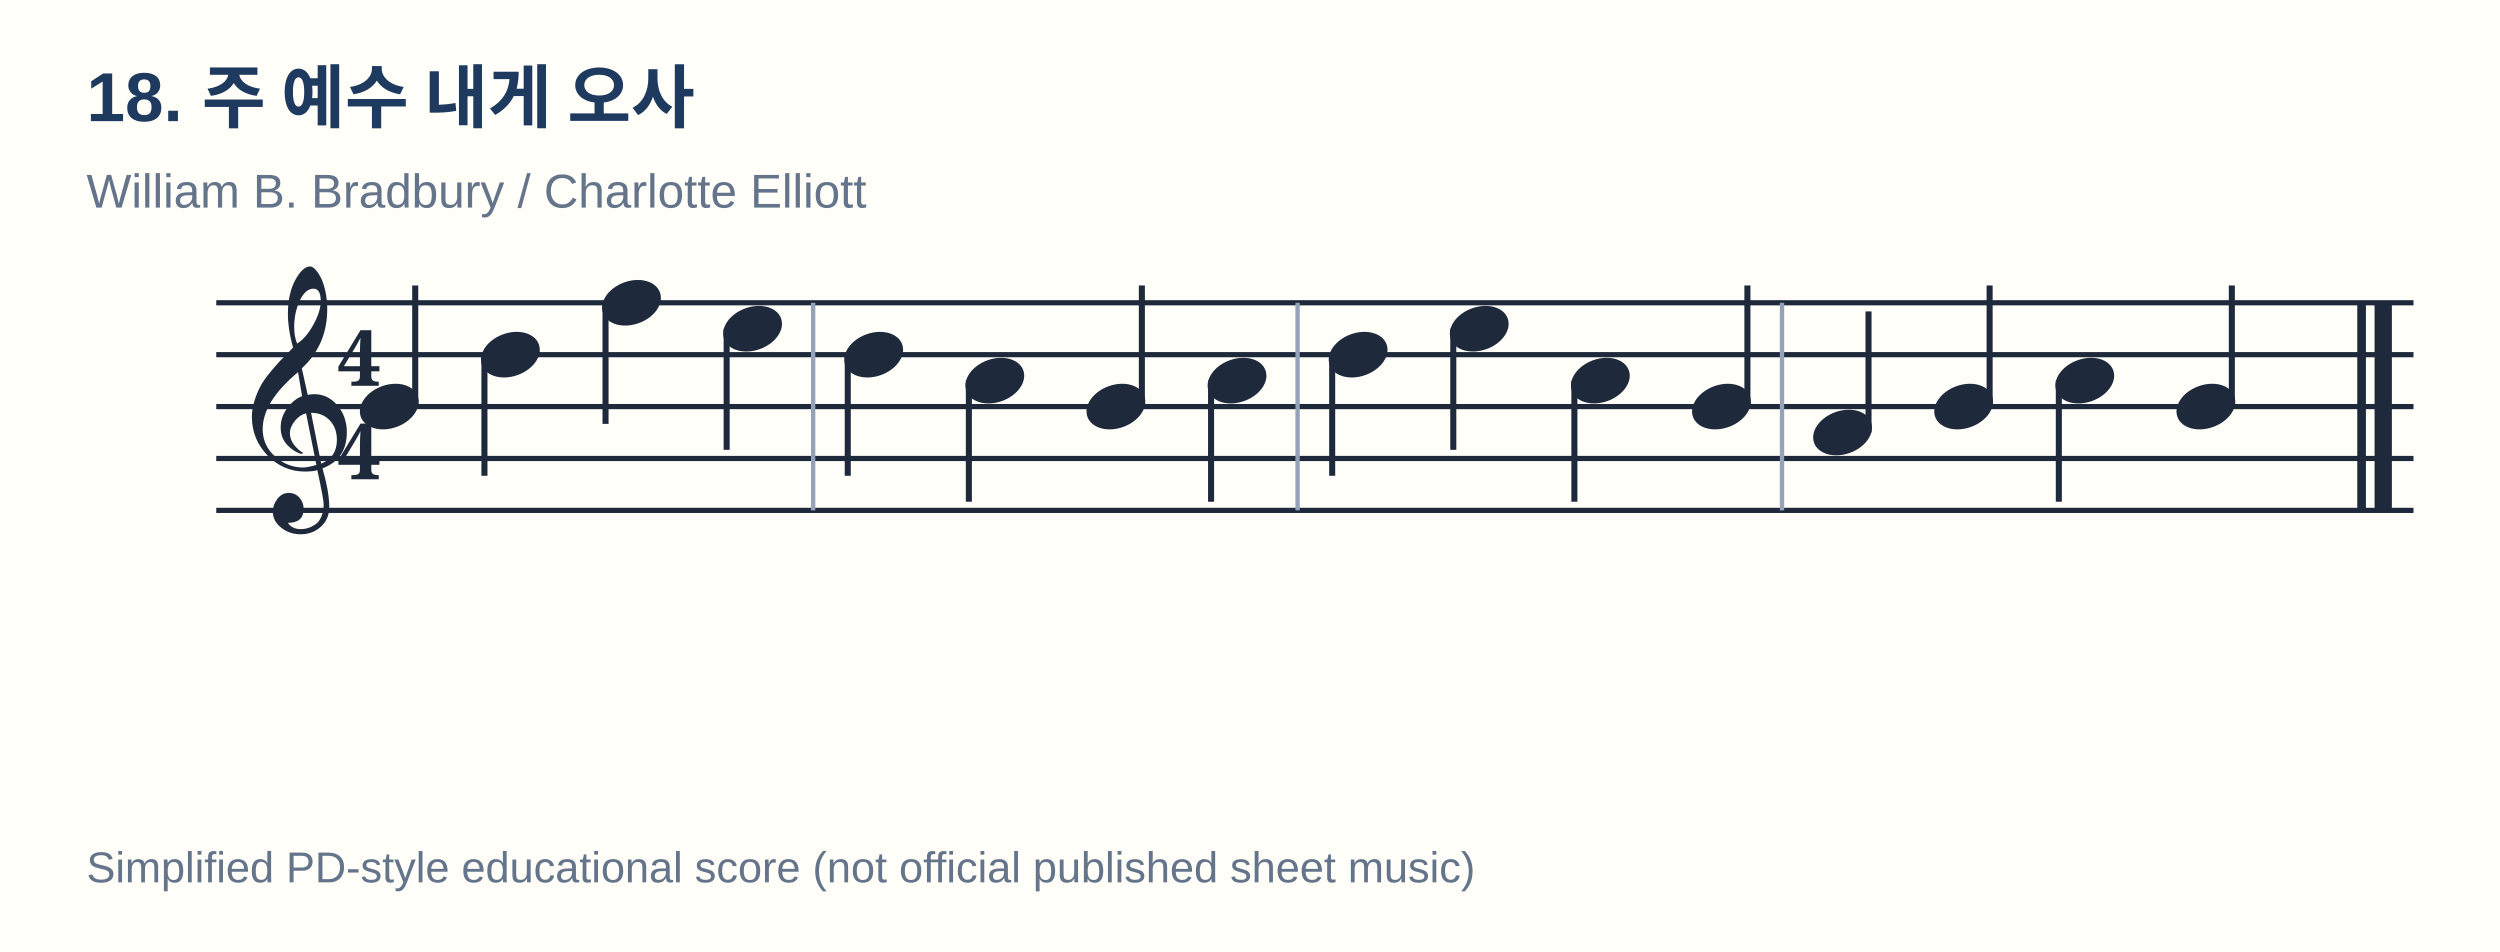
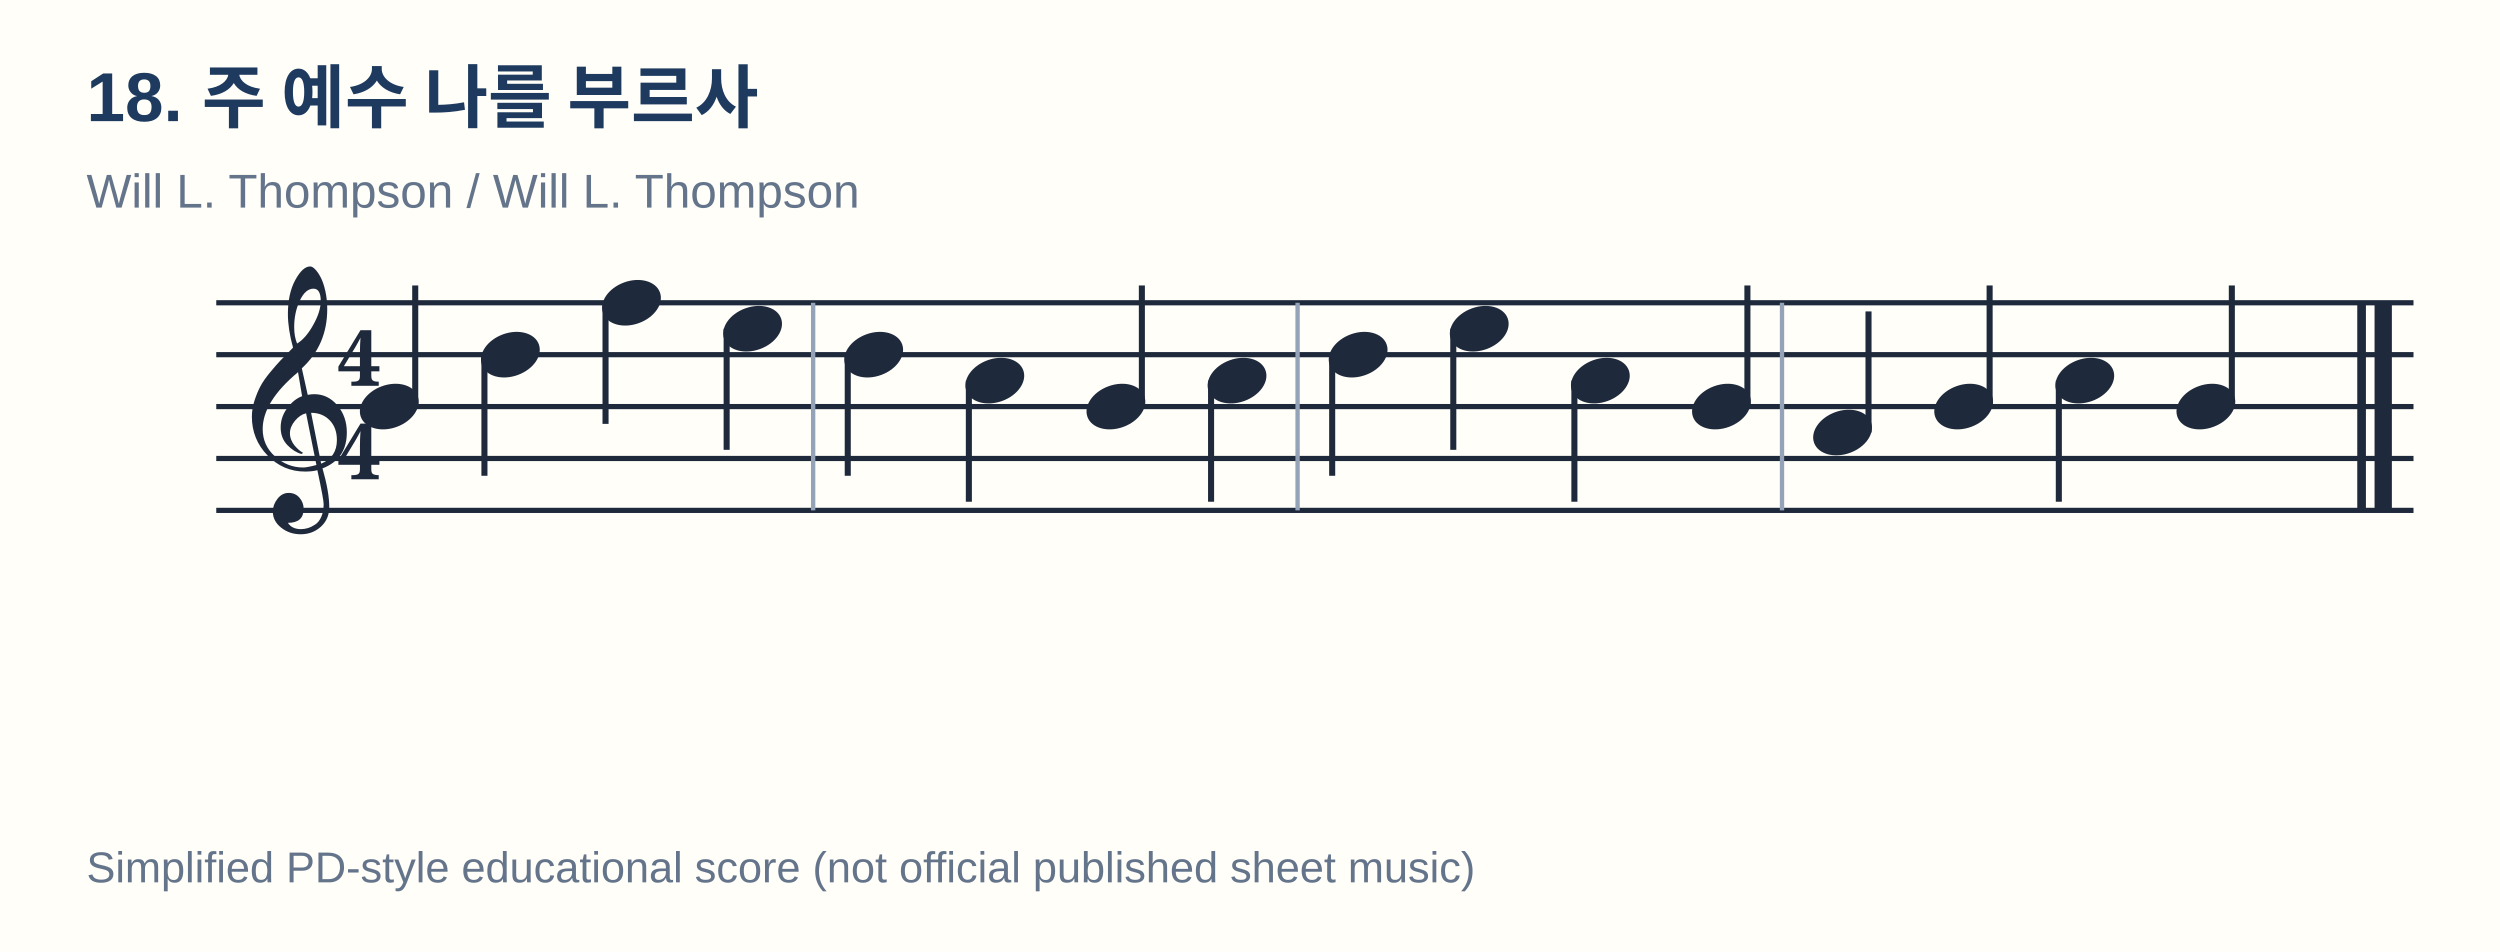
<svg xmlns="http://www.w3.org/2000/svg" width="578" height="220" viewBox="0 0 578 220">
  <rect width="100%" height="100%" fill="#FFFEF8" />
-   <text x="20" y="28" font-family="Malgun Gothic, Arial, sans-serif" font-size="16" font-weight="bold" fill="#1E3A5F">18. 주 예수 내게 오사</text>
-   <text x="20" y="48" font-family="Arial, sans-serif" font-size="11" fill="#64748B">William B. Bradbury / Charlotte Elliott</text>
+   <text x="20" y="28" font-family="Malgun Gothic, Arial, sans-serif" font-size="16" font-weight="bold" fill="#1E3A5F">18. 주 예수 나를 부르사</text>
+   <text x="20" y="48" font-family="Arial, sans-serif" font-size="11" fill="#64748B">Will L. Thompson / Will L. Thompson</text>
  <line x1="50" y1="70" x2="558" y2="70" stroke="#1E293B" stroke-width="1.2" />
  <line x1="50" y1="82" x2="558" y2="82" stroke="#1E293B" stroke-width="1.2" />
  <line x1="50" y1="94" x2="558" y2="94" stroke="#1E293B" stroke-width="1.2" />
  <line x1="50" y1="106" x2="558" y2="106" stroke="#1E293B" stroke-width="1.2" />
  <line x1="50" y1="118" x2="558" y2="118" stroke="#1E293B" stroke-width="1.2" />
  <text x="52" y="108.4" font-family="serif" font-size="52" fill="#1E293B">𝄞</text>
  <text x="78" y="89.2" font-family="serif" font-size="18" font-weight="bold" fill="#1E293B">4</text>
  <text x="78" y="110.8" font-family="serif" font-size="18" font-weight="bold" fill="#1E293B">4</text>
  <ellipse cx="90" cy="94.0" rx="7" ry="5" fill="#1E293B" transform="rotate(-20 90 94.0)" />
  <line x1="96" y1="94.0" x2="96" y2="66.0" stroke="#1E293B" stroke-width="1.4" />
  <ellipse cx="118" cy="82.0" rx="7" ry="5" fill="#1E293B" transform="rotate(-20 118 82.0)" />
  <line x1="112" y1="82.0" x2="112" y2="110.0" stroke="#1E293B" stroke-width="1.4" />
  <ellipse cx="146" cy="70.0" rx="7" ry="5" fill="#1E293B" transform="rotate(-20 146 70.0)" />
  <line x1="140" y1="70.0" x2="140" y2="98.0" stroke="#1E293B" stroke-width="1.4" />
  <ellipse cx="174" cy="76.0" rx="7" ry="5" fill="#1E293B" transform="rotate(-20 174 76.0)" />
  <line x1="168" y1="76.0" x2="168" y2="104.0" stroke="#1E293B" stroke-width="1.4" />
  <line x1="188.0" y1="70" x2="188.0" y2="118" stroke="#94A3B8" stroke-width="1" />
  <ellipse cx="202" cy="82.0" rx="7" ry="5" fill="#1E293B" transform="rotate(-20 202 82.0)" />
  <line x1="196" y1="82.0" x2="196" y2="110.0" stroke="#1E293B" stroke-width="1.4" />
  <ellipse cx="230" cy="88.0" rx="7" ry="5" fill="#1E293B" transform="rotate(-20 230 88.0)" />
  <line x1="224" y1="88.0" x2="224" y2="116.0" stroke="#1E293B" stroke-width="1.4" />
  <ellipse cx="258" cy="94.0" rx="7" ry="5" fill="#1E293B" transform="rotate(-20 258 94.0)" />
  <line x1="264" y1="94.0" x2="264" y2="66.0" stroke="#1E293B" stroke-width="1.4" />
  <ellipse cx="286" cy="88.0" rx="7" ry="5" fill="#1E293B" transform="rotate(-20 286 88.0)" />
  <line x1="280" y1="88.0" x2="280" y2="116.0" stroke="#1E293B" stroke-width="1.4" />
  <line x1="300.0" y1="70" x2="300.0" y2="118" stroke="#94A3B8" stroke-width="1" />
  <ellipse cx="314" cy="82.0" rx="7" ry="5" fill="#1E293B" transform="rotate(-20 314 82.0)" />
  <line x1="308" y1="82.0" x2="308" y2="110.0" stroke="#1E293B" stroke-width="1.4" />
  <ellipse cx="342" cy="76.0" rx="7" ry="5" fill="#1E293B" transform="rotate(-20 342 76.0)" />
  <line x1="336" y1="76.0" x2="336" y2="104.0" stroke="#1E293B" stroke-width="1.4" />
  <ellipse cx="370" cy="88.0" rx="7" ry="5" fill="#1E293B" transform="rotate(-20 370 88.0)" />
  <line x1="364" y1="88.0" x2="364" y2="116.0" stroke="#1E293B" stroke-width="1.4" />
  <ellipse cx="398" cy="94.0" rx="7" ry="5" fill="#1E293B" transform="rotate(-20 398 94.0)" />
  <line x1="404" y1="94.0" x2="404" y2="66.0" stroke="#1E293B" stroke-width="1.4" />
  <line x1="412.0" y1="70" x2="412.0" y2="118" stroke="#94A3B8" stroke-width="1" />
  <ellipse cx="426" cy="100.0" rx="7" ry="5" fill="#1E293B" transform="rotate(-20 426 100.0)" />
  <line x1="432" y1="100.0" x2="432" y2="72.0" stroke="#1E293B" stroke-width="1.4" />
  <ellipse cx="454" cy="94.0" rx="7" ry="5" fill="#1E293B" transform="rotate(-20 454 94.0)" />
  <line x1="460" y1="94.0" x2="460" y2="66.0" stroke="#1E293B" stroke-width="1.4" />
  <ellipse cx="482" cy="88.0" rx="7" ry="5" fill="#1E293B" transform="rotate(-20 482 88.0)" />
  <line x1="476" y1="88.0" x2="476" y2="116.0" stroke="#1E293B" stroke-width="1.4" />
  <ellipse cx="510" cy="94.0" rx="7" ry="5" fill="#1E293B" transform="rotate(-20 510 94.0)" />
  <line x1="516" y1="94.0" x2="516" y2="66.0" stroke="#1E293B" stroke-width="1.4" />
  <line x1="546" y1="70" x2="546" y2="118" stroke="#1E293B" stroke-width="2" />
  <line x1="551" y1="70" x2="551" y2="118" stroke="#1E293B" stroke-width="4" />
  <text x="20" y="204" font-family="Arial, sans-serif" font-size="10" fill="#64748B">Simplified PD-style educational score (not official published sheet music)</text>
</svg>
